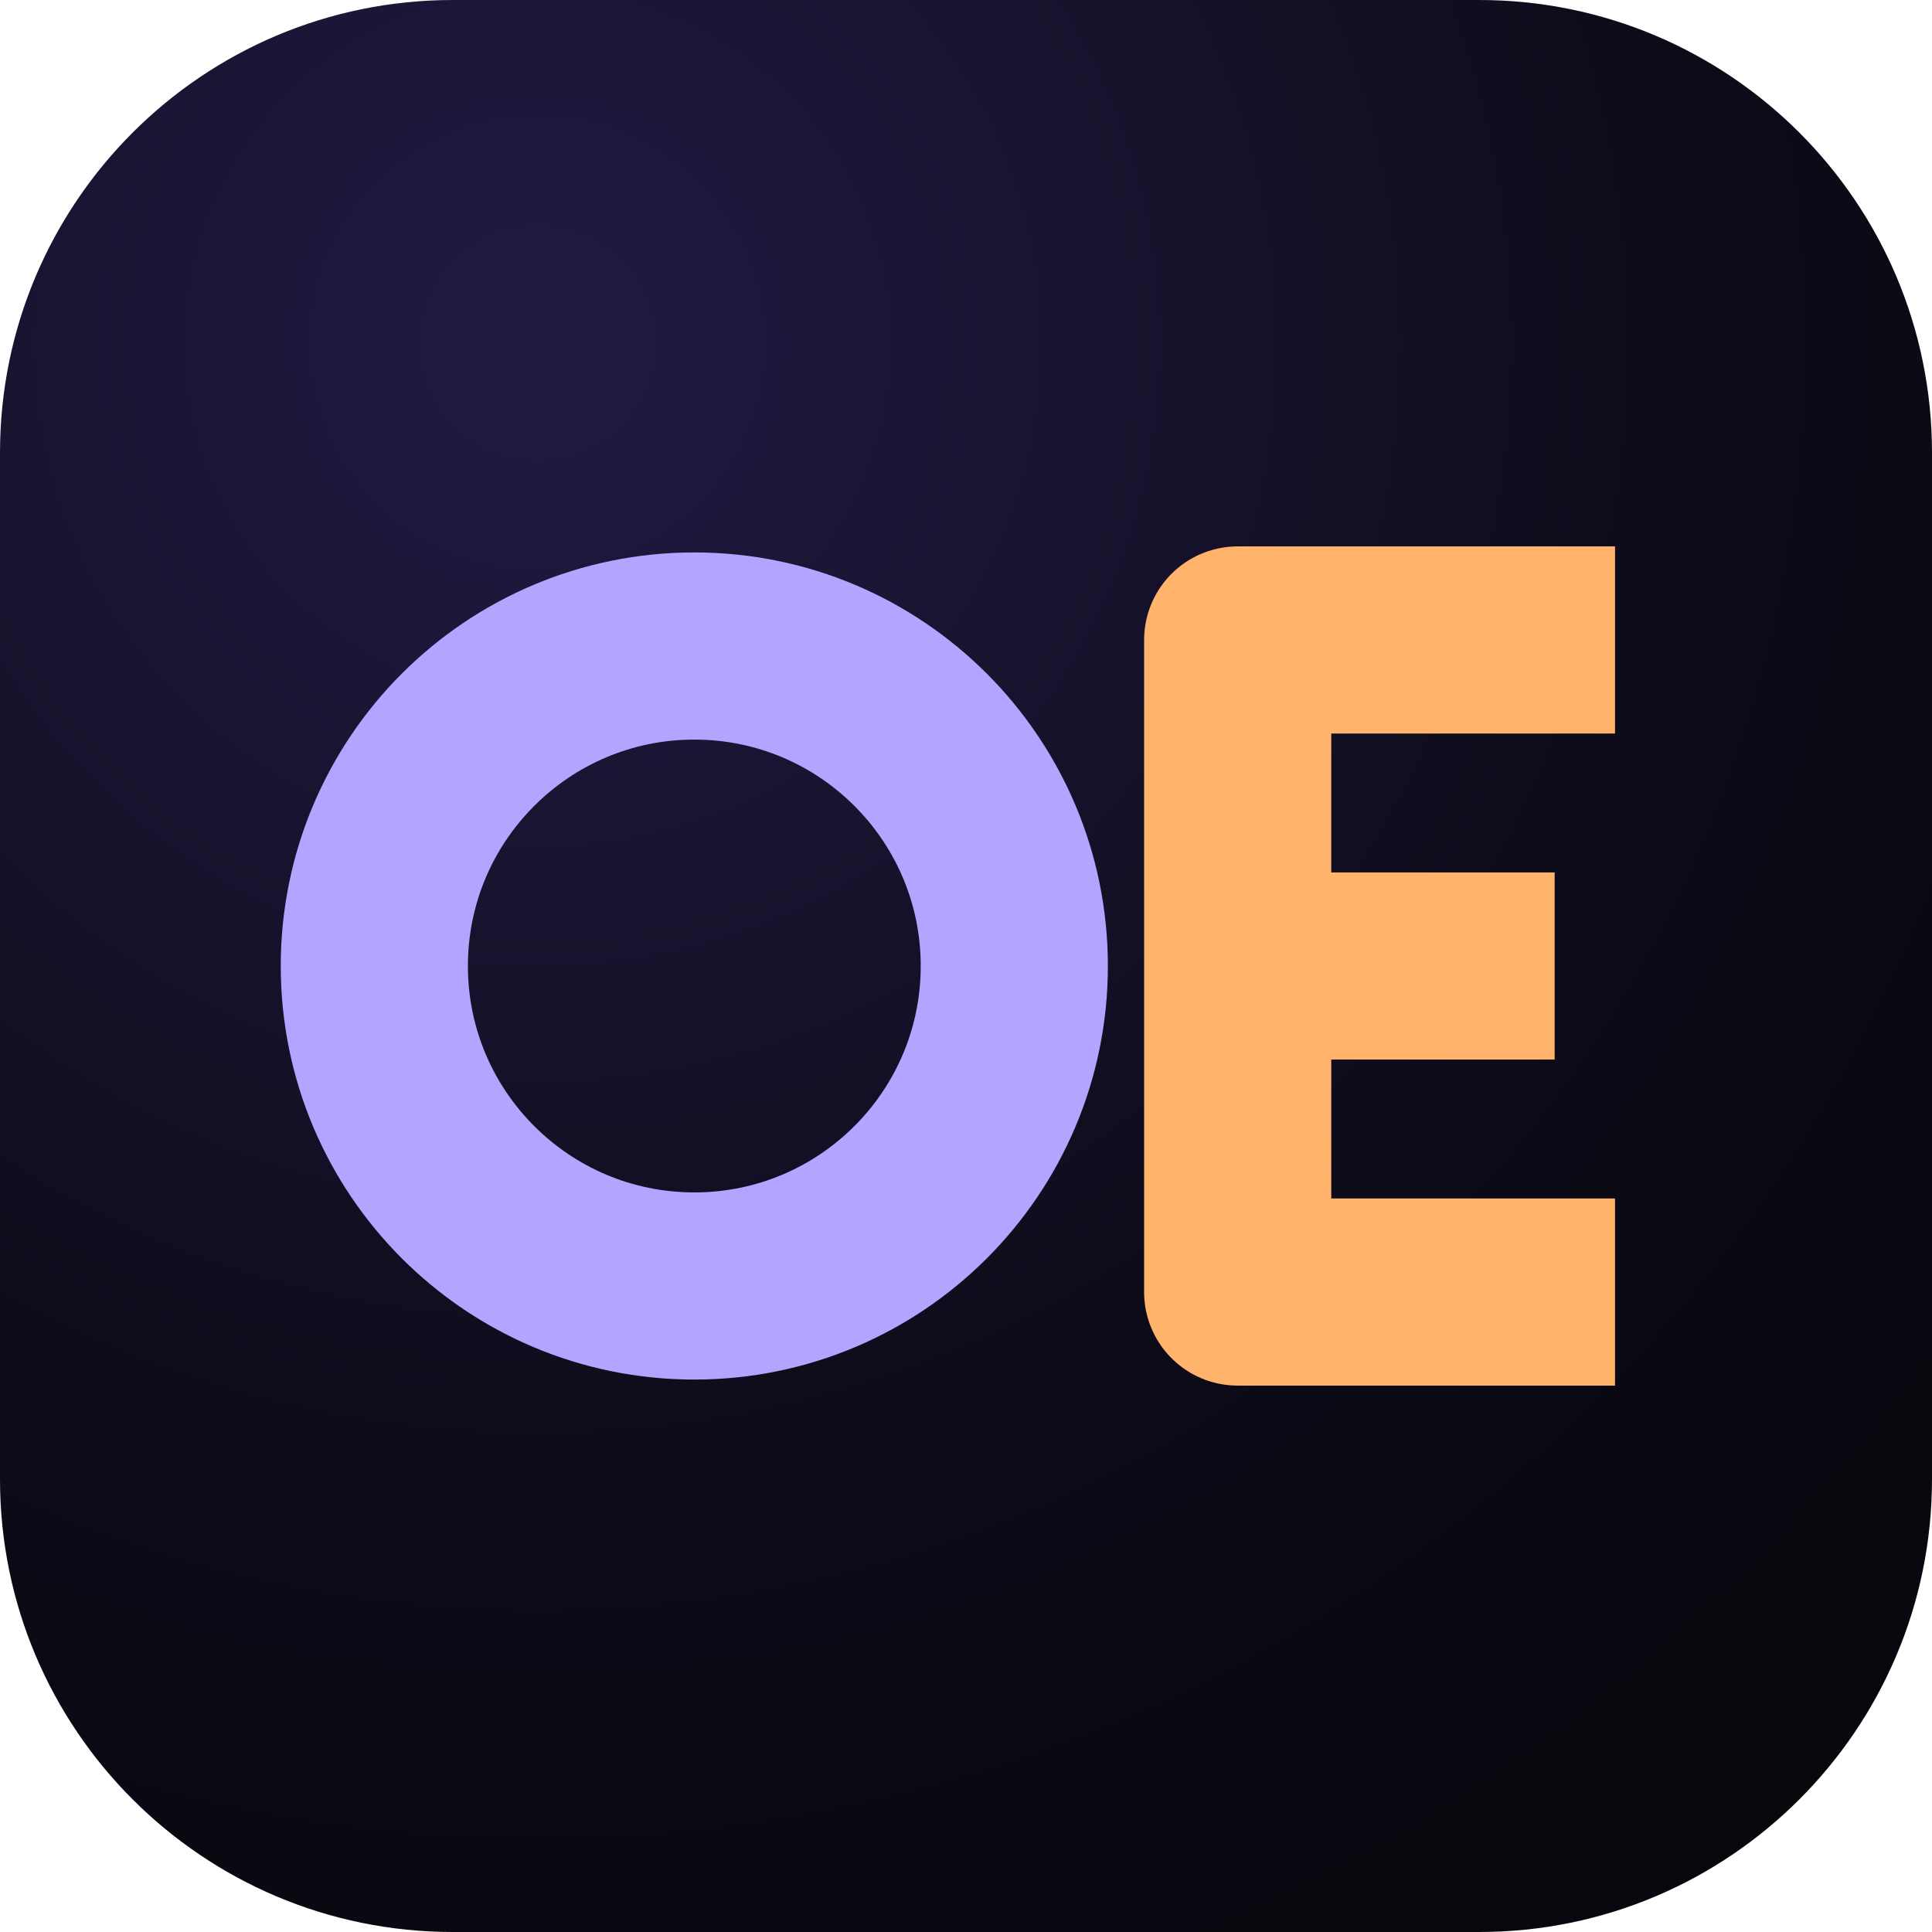
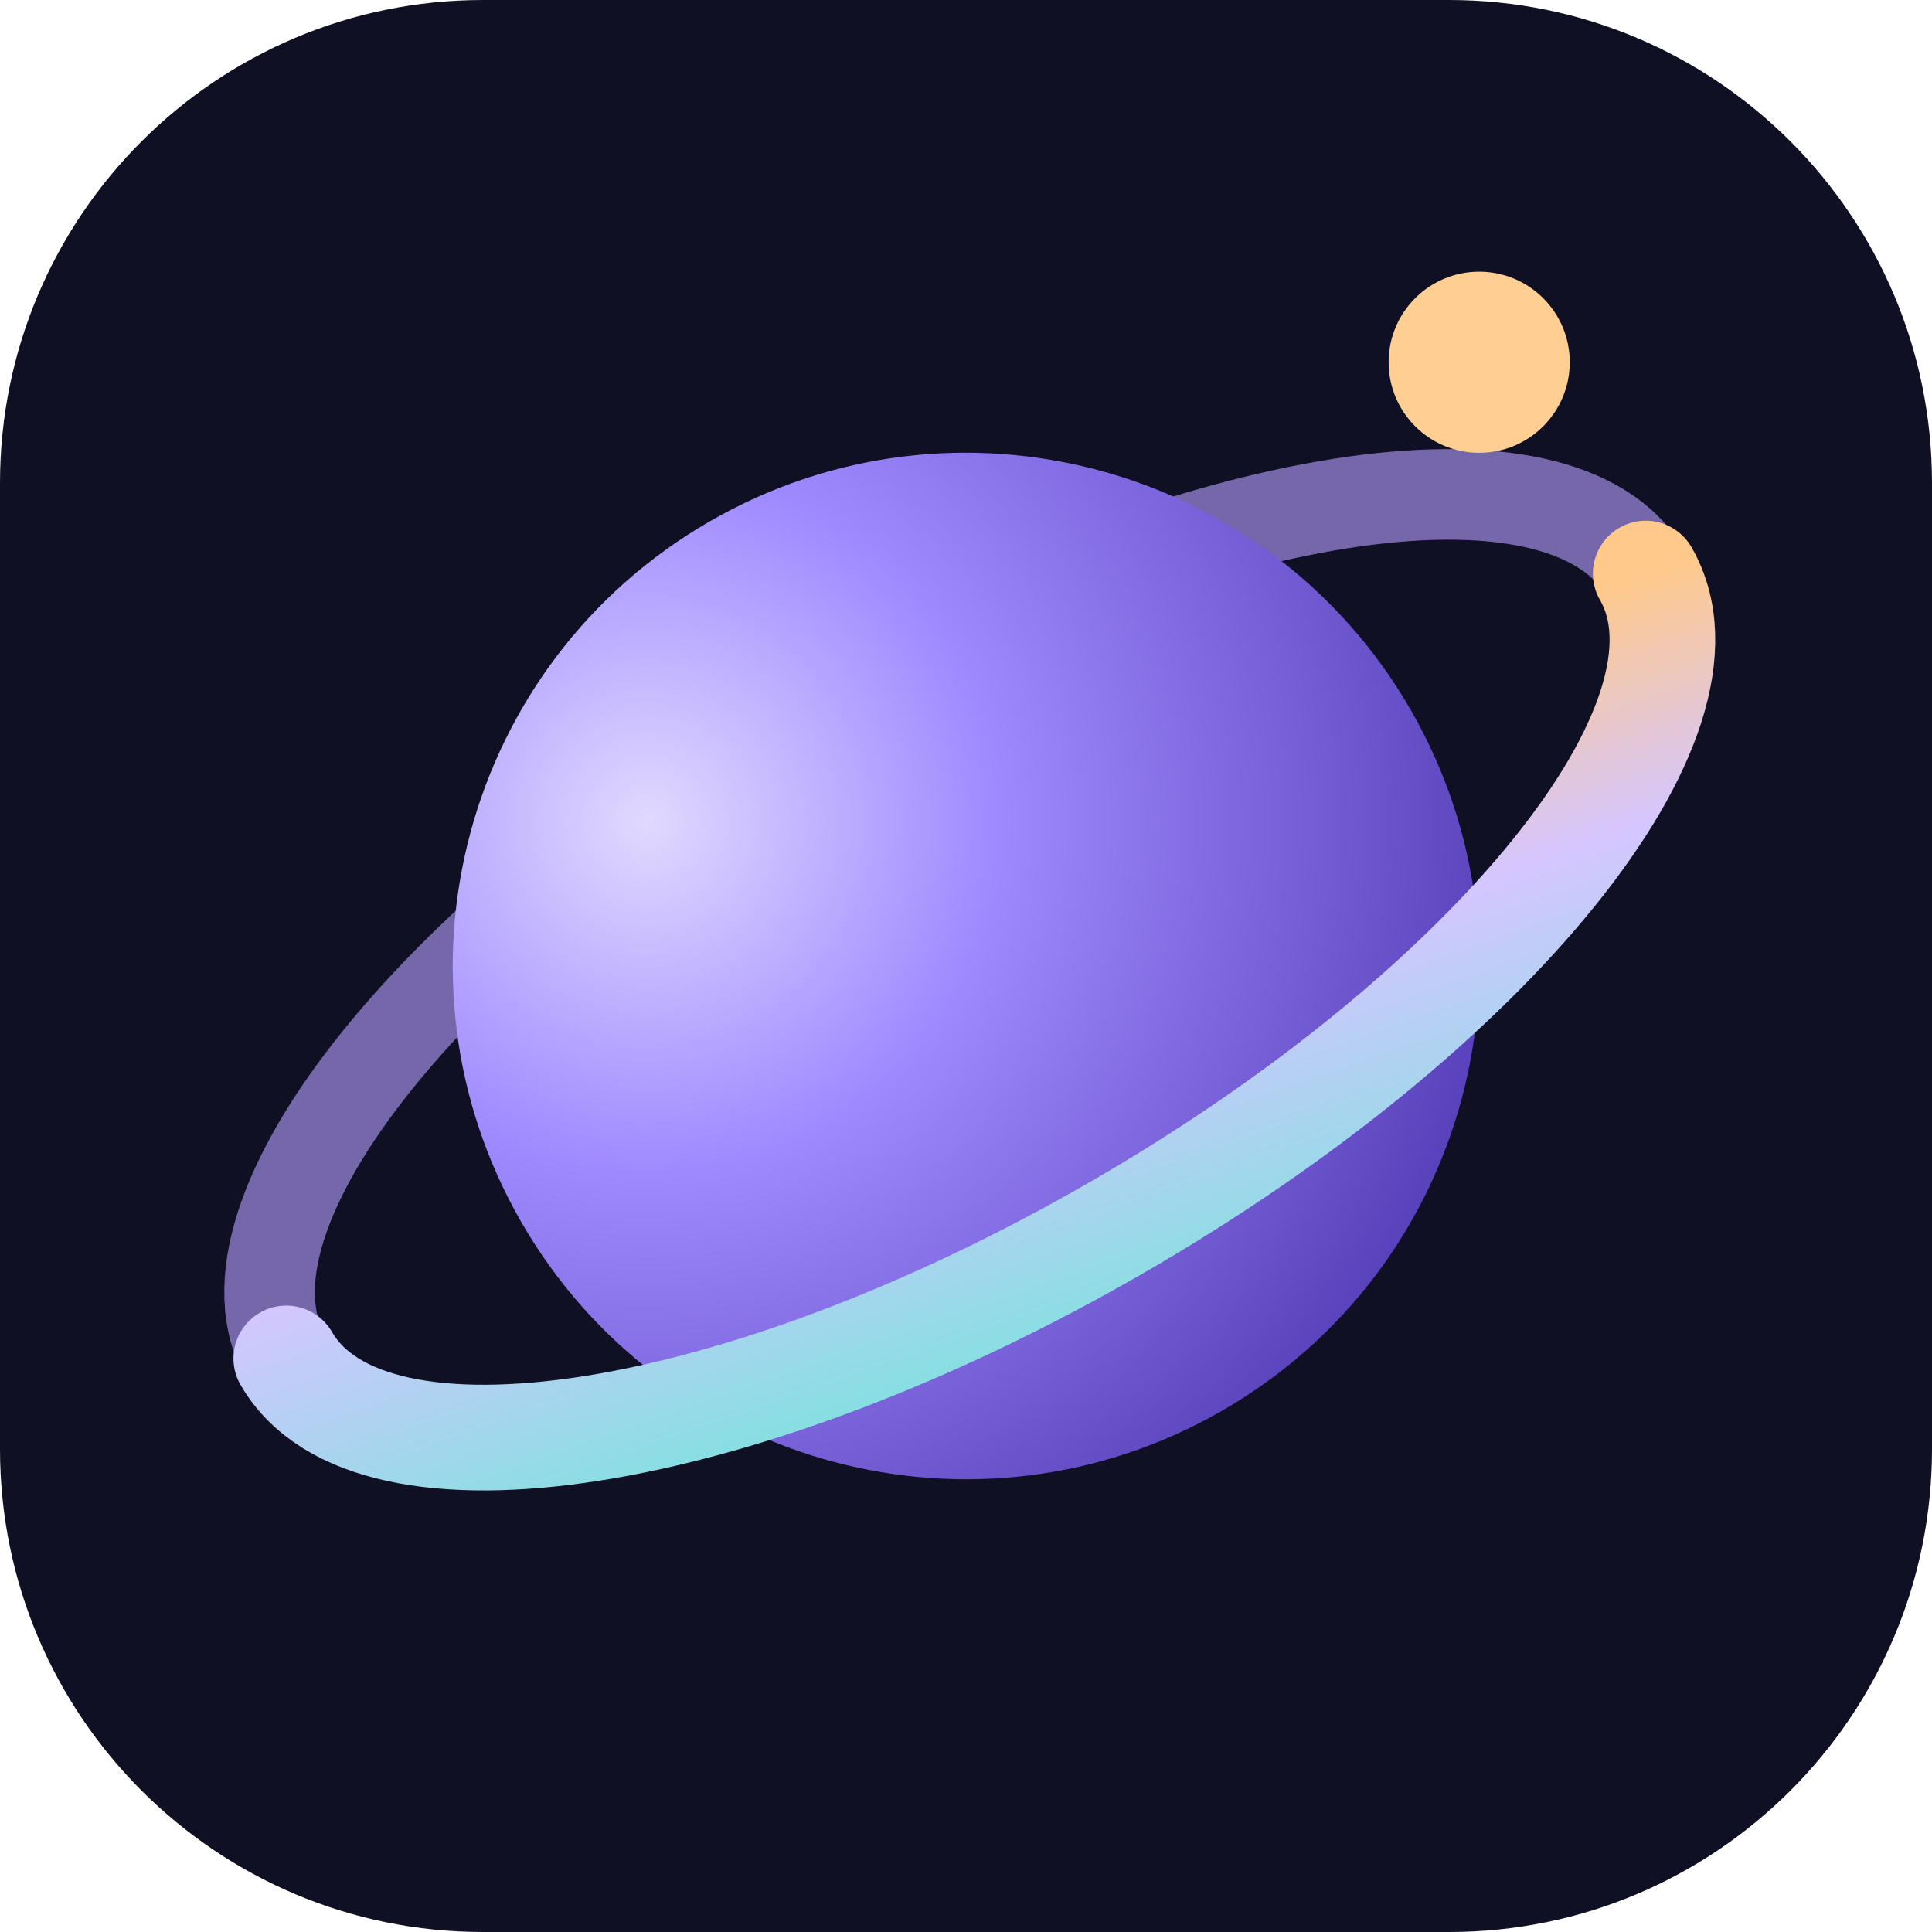
<svg xmlns="http://www.w3.org/2000/svg" viewBox="0 0 64 64">
  <defs>
-     <radialGradient id="bg" cx="28%" cy="18%" r="100%">
-       <stop offset="0" stop-color="#231a44" />
-       <stop offset=".6" stop-color="#0d0b18" />
-       <stop offset="1" stop-color="#07070c" />
+     <radialGradient id="planet" cx="30%" cy="22%" r="85%">
+       <stop stop-color="#e1d9ff" />
+       <stop offset=".4" stop-color="#a08aff" />
+       <stop offset="1" stop-color="#5941bb" />
    </radialGradient>
+     <linearGradient id="ring" x1="0" y1="1" x2="1" y2="0">
+       <stop stop-color="#77e4dc" />
+       <stop offset=".6" stop-color="#d5c6ff" />
+       <stop offset="1" stop-color="#ffc98b" />
+     </linearGradient>
  </defs>
-   <rect width="64" height="64" rx="15" fill="url(#bg)" />
-   <circle cx="23" cy="32" r="10.6" fill="none" stroke="#b3a5ff" stroke-width="6.2" />
-   <path d="M53.5 21.2H41v21.6h12.5M41 32h10.5" fill="none" stroke="#ffb36b" stroke-width="6.2" stroke-linejoin="round" />
+   <rect width="64" height="64" rx="16" fill="#101024" />
+   <g transform="rotate(-30 32 32)">
+     <ellipse cx="32" cy="32" rx="26" ry="10" fill="none" stroke="#7667aa" stroke-width="3" />
+     <circle cx="32" cy="32" r="17" fill="url(#planet)" />
+     <path d="M6 32a26 10 0 0 0 52 0" fill="none" stroke="url(#ring)" stroke-width="3.5" stroke-linecap="round" />
+   </g>
+   <circle cx="49" cy="12" r="3" fill="#ffce93" />
</svg>
